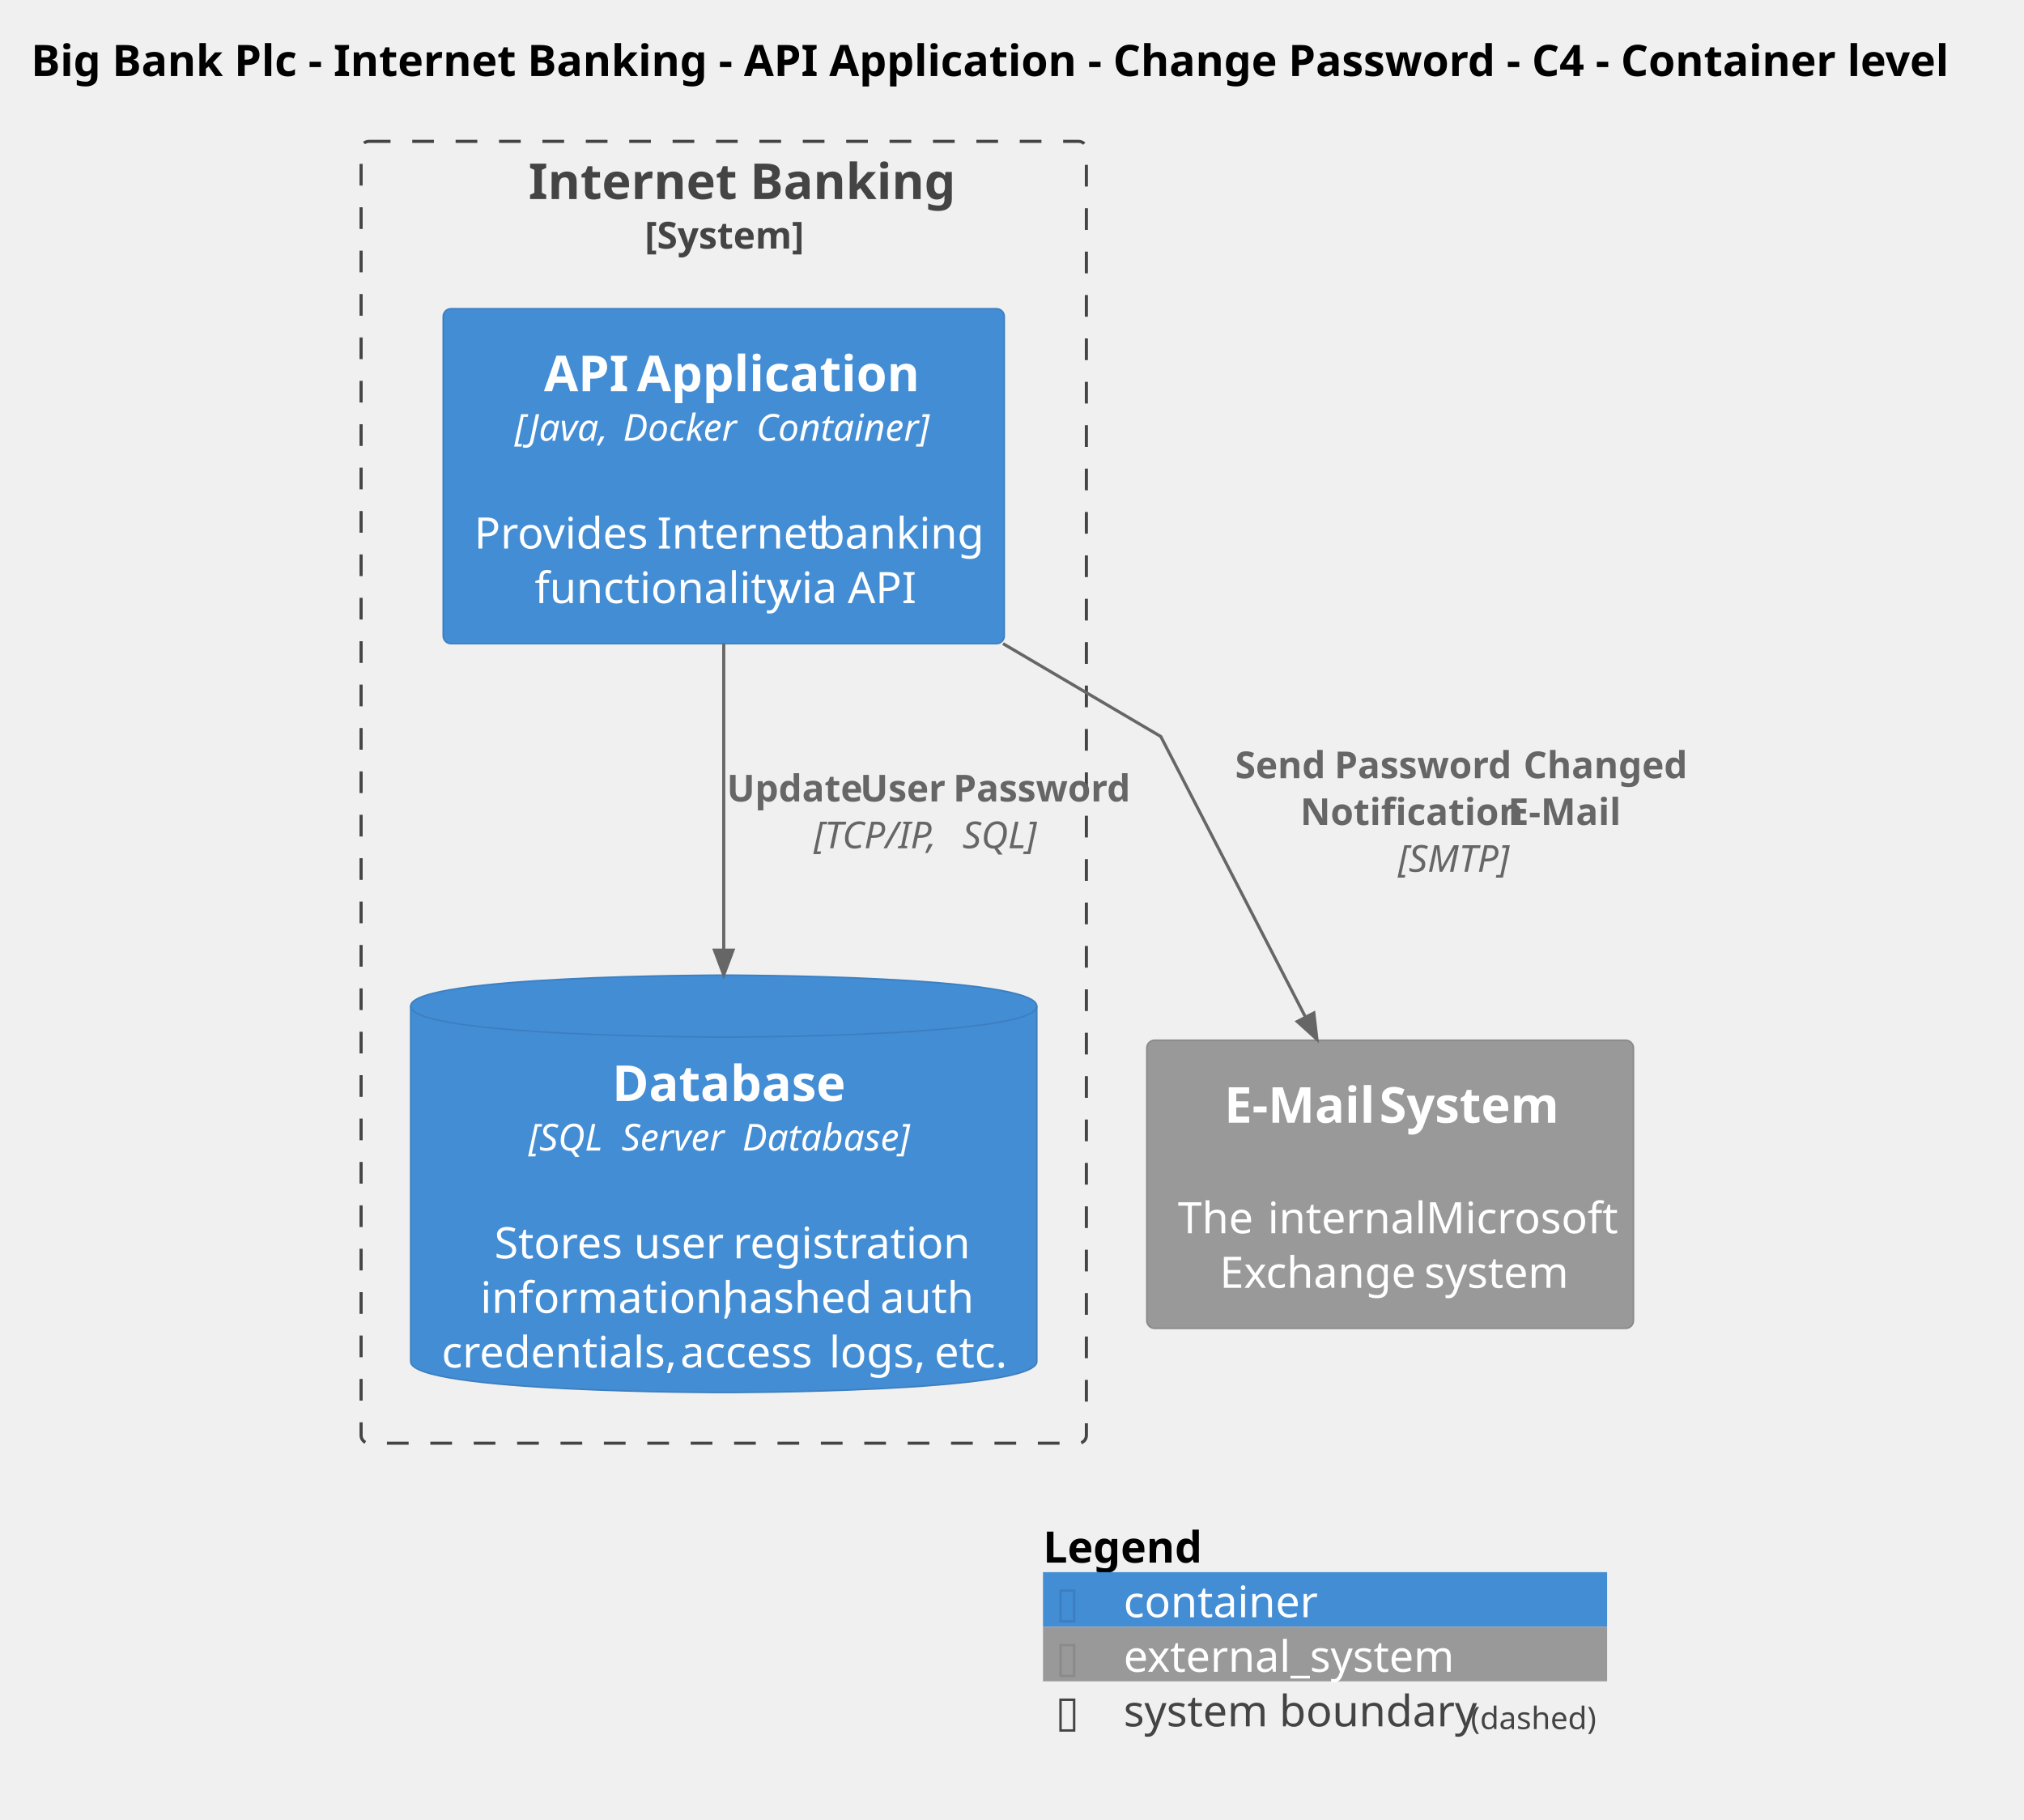
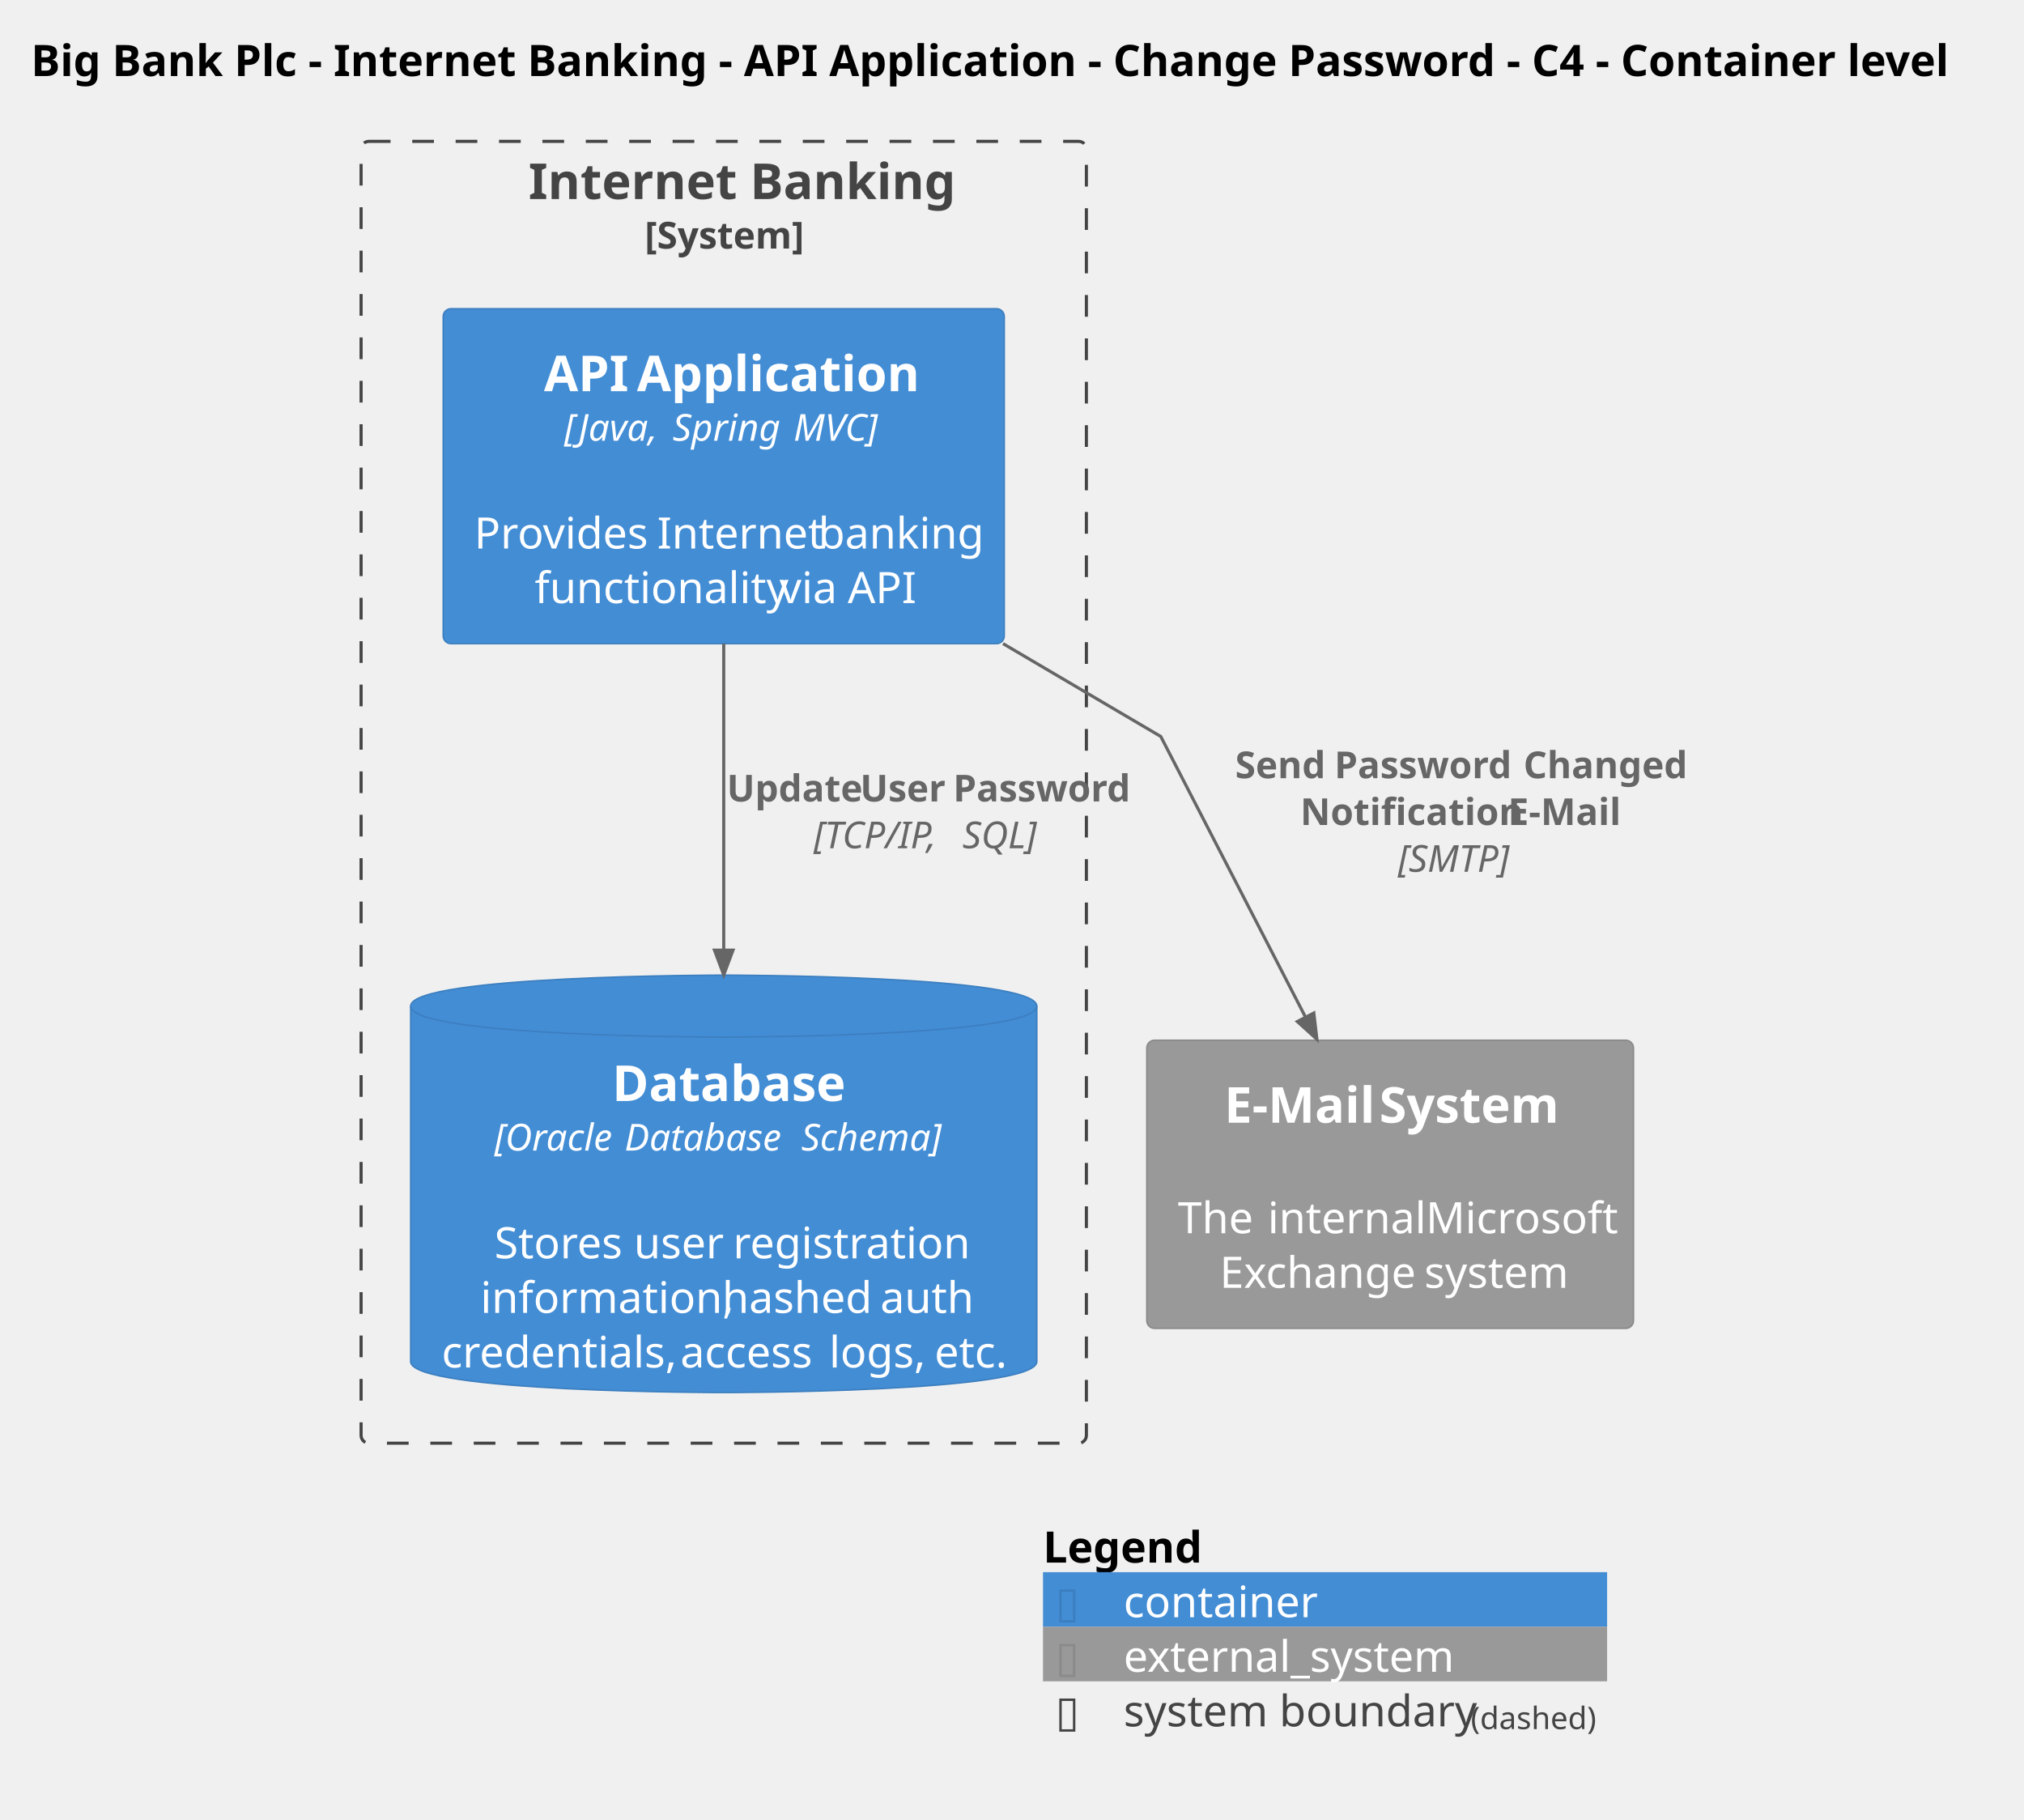
<svg xmlns="http://www.w3.org/2000/svg" contentStyleType="text/css" height="587px" preserveAspectRatio="none" style="width:653px;height:587px;background:#FFFFFF;" version="1.1" viewBox="0 0 653 587" width="653px" zoomAndPan="magnify">
  <defs />
  <g>
    <text fill="#000000" font-family="sans-serif" font-size="14" font-weight="bold" lengthAdjust="spacing" textLength="625" x="10" y="24.533">Big Bank Plc - Internet Banking - API Application - Change Password - C4 - Container level</text>
    <g id="cluster_BigBankPlc.SoftwareSystems.InternetBanking">
      <rect fill="none" height="420" rx="2.5" ry="2.5" style="stroke:#444444;stroke-width:1.0;stroke-dasharray:7.0,7.0;" width="234" x="116.5" y="45.609" />
      <text fill="#444444" font-family="sans-serif" font-size="16" font-weight="bold" lengthAdjust="spacing" textLength="126" x="170.5" y="64.219">Internet Banking</text>
      <text fill="#444444" font-family="sans-serif" font-size="12" font-weight="bold" lengthAdjust="spacing" textLength="51" x="208" y="80.191">[System]</text>
    </g>
    <g id="elem_BigBankPlc.SoftwareSystems.InternetBanking.Containers.APIApplication">
      <rect fill="#438DD5" height="108.047" rx="2.5" ry="2.5" style="stroke:#3C7FC0;stroke-width:0.5;" width="181" x="143" y="99.609" />
      <text fill="#FFFFFF" font-family="sans-serif" font-size="16" font-weight="bold" lengthAdjust="spacing" textLength="26" x="175.5" y="126.219">API</text>
      <text fill="#FFFFFF" font-family="sans-serif" font-size="16" font-weight="bold" lengthAdjust="spacing" textLength="4" x="201.5" y="126.219"> </text>
      <text fill="#FFFFFF" font-family="sans-serif" font-size="16" font-weight="bold" lengthAdjust="spacing" textLength="86" x="205.5" y="126.219">Application</text>
-       <text fill="#FFFFFF" font-family="sans-serif" font-size="12" font-style="italic" lengthAdjust="spacing" textLength="32" x="166" y="142.191">[Java,</text>
-       <text fill="#FFFFFF" font-family="sans-serif" font-size="12" font-style="italic" lengthAdjust="spacing" textLength="3" x="198" y="142.191"> </text>
-       <text fill="#FFFFFF" font-family="sans-serif" font-size="12" font-style="italic" lengthAdjust="spacing" textLength="40" x="201" y="142.191">Docker</text>
-       <text fill="#FFFFFF" font-family="sans-serif" font-size="12" font-style="italic" lengthAdjust="spacing" textLength="3" x="241" y="142.191"> </text>
-       <text fill="#FFFFFF" font-family="sans-serif" font-size="12" font-style="italic" lengthAdjust="spacing" textLength="57" x="244" y="142.191">Container]</text>
+       <text fill="#FFFFFF" font-family="sans-serif" font-size="12" font-style="italic" lengthAdjust="spacing" textLength="32" x="182" y="142.191">[Java,</text>
+       <text fill="#FFFFFF" font-family="sans-serif" font-size="12" font-style="italic" lengthAdjust="spacing" textLength="3" x="214" y="142.191"> </text>
+       <text fill="#FFFFFF" font-family="sans-serif" font-size="12" font-style="italic" lengthAdjust="spacing" textLength="36" x="217" y="142.191">Spring</text>
+       <text fill="#FFFFFF" font-family="sans-serif" font-size="12" font-style="italic" lengthAdjust="spacing" textLength="3" x="253" y="142.191"> </text>
+       <text fill="#FFFFFF" font-family="sans-serif" font-size="12" font-style="italic" lengthAdjust="spacing" textLength="29" x="256" y="142.191">MVC]</text>
      <text fill="#FFFFFF" font-family="sans-serif" font-size="14" lengthAdjust="spacing" textLength="4" x="231.5" y="159.361"> </text>
      <text fill="#FFFFFF" font-family="sans-serif" font-size="14" lengthAdjust="spacing" textLength="55" x="153" y="176.971">Provides</text>
      <text fill="#FFFFFF" font-family="sans-serif" font-size="14" lengthAdjust="spacing" textLength="4" x="208" y="176.971"> </text>
      <text fill="#FFFFFF" font-family="sans-serif" font-size="14" lengthAdjust="spacing" textLength="48" x="212" y="176.971">Internet</text>
      <text fill="#FFFFFF" font-family="sans-serif" font-size="14" lengthAdjust="spacing" textLength="4" x="260" y="176.971"> </text>
      <text fill="#FFFFFF" font-family="sans-serif" font-size="14" lengthAdjust="spacing" textLength="50" x="264" y="176.971">banking</text>
      <text fill="#FFFFFF" font-family="sans-serif" font-size="14" lengthAdjust="spacing" textLength="75" x="172.5" y="194.58">functionality</text>
      <text fill="#FFFFFF" font-family="sans-serif" font-size="14" lengthAdjust="spacing" textLength="4" x="247.5" y="194.58"> </text>
      <text fill="#FFFFFF" font-family="sans-serif" font-size="14" lengthAdjust="spacing" textLength="18" x="251.5" y="194.58">via</text>
      <text fill="#FFFFFF" font-family="sans-serif" font-size="14" lengthAdjust="spacing" textLength="4" x="269.5" y="194.58"> </text>
      <text fill="#FFFFFF" font-family="sans-serif" font-size="14" lengthAdjust="spacing" textLength="21" x="273.5" y="194.58">API</text>
    </g>
    <g id="elem_BigBankPlc.SoftwareSystems.InternetBanking.Containers.Database">
      <path d="M132.5,324.609 C132.5,314.609 233.5,314.609 233.5,314.609 C233.5,314.609 334.5,314.609 334.5,324.609 L334.5,439.266 C334.5,449.266 233.5,449.266 233.5,449.266 C233.5,449.266 132.5,449.266 132.5,439.266 L132.5,324.609 " fill="#438DD5" style="stroke:#3C7FC0;stroke-width:0.5;" />
      <path d="M132.5,324.609 C132.5,334.609 233.5,334.609 233.5,334.609 C233.5,334.609 334.5,334.609 334.5,324.609 " fill="none" style="stroke:#3C7FC0;stroke-width:0.5;" />
      <text fill="#FFFFFF" font-family="sans-serif" font-size="16" font-weight="bold" lengthAdjust="spacing" textLength="72" x="197.5" y="355.219">Database</text>
-       <text fill="#FFFFFF" font-family="sans-serif" font-size="12" font-style="italic" lengthAdjust="spacing" textLength="27" x="170.5" y="371.191">[SQL</text>
-       <text fill="#FFFFFF" font-family="sans-serif" font-size="12" font-style="italic" lengthAdjust="spacing" textLength="3" x="197.5" y="371.191"> </text>
-       <text fill="#FFFFFF" font-family="sans-serif" font-size="12" font-style="italic" lengthAdjust="spacing" textLength="36" x="200.5" y="371.191">Server</text>
-       <text fill="#FFFFFF" font-family="sans-serif" font-size="12" font-style="italic" lengthAdjust="spacing" textLength="3" x="236.5" y="371.191"> </text>
-       <text fill="#FFFFFF" font-family="sans-serif" font-size="12" font-style="italic" lengthAdjust="spacing" textLength="57" x="239.5" y="371.191">Database]</text>
+       <text fill="#FFFFFF" font-family="sans-serif" font-size="12" font-style="italic" lengthAdjust="spacing" textLength="39" x="159.5" y="371.191">[Oracle</text>
+       <text fill="#FFFFFF" font-family="sans-serif" font-size="12" font-style="italic" lengthAdjust="spacing" textLength="3" x="198.5" y="371.191"> </text>
+       <text fill="#FFFFFF" font-family="sans-serif" font-size="12" font-style="italic" lengthAdjust="spacing" textLength="54" x="201.5" y="371.191">Database</text>
+       <text fill="#FFFFFF" font-family="sans-serif" font-size="12" font-style="italic" lengthAdjust="spacing" textLength="3" x="255.5" y="371.191"> </text>
+       <text fill="#FFFFFF" font-family="sans-serif" font-size="12" font-style="italic" lengthAdjust="spacing" textLength="49" x="258.5" y="371.191">Schema]</text>
      <text fill="#FFFFFF" font-family="sans-serif" font-size="14" lengthAdjust="spacing" textLength="4" x="231.5" y="388.361"> </text>
      <text fill="#FFFFFF" font-family="sans-serif" font-size="14" lengthAdjust="spacing" textLength="41" x="159.5" y="405.971">Stores</text>
      <text fill="#FFFFFF" font-family="sans-serif" font-size="14" lengthAdjust="spacing" textLength="4" x="200.5" y="405.971"> </text>
      <text fill="#FFFFFF" font-family="sans-serif" font-size="14" lengthAdjust="spacing" textLength="28" x="204.5" y="405.971">user</text>
      <text fill="#FFFFFF" font-family="sans-serif" font-size="14" lengthAdjust="spacing" textLength="4" x="232.5" y="405.971"> </text>
      <text fill="#FFFFFF" font-family="sans-serif" font-size="14" lengthAdjust="spacing" textLength="71" x="236.5" y="405.971">registration</text>
      <text fill="#FFFFFF" font-family="sans-serif" font-size="14" lengthAdjust="spacing" textLength="74" x="155" y="423.58">information,</text>
      <text fill="#FFFFFF" font-family="sans-serif" font-size="14" lengthAdjust="spacing" textLength="4" x="229" y="423.58"> </text>
      <text fill="#FFFFFF" font-family="sans-serif" font-size="14" lengthAdjust="spacing" textLength="47" x="233" y="423.58">hashed</text>
      <text fill="#FFFFFF" font-family="sans-serif" font-size="14" lengthAdjust="spacing" textLength="4" x="280" y="423.58"> </text>
      <text fill="#FFFFFF" font-family="sans-serif" font-size="14" lengthAdjust="spacing" textLength="28" x="284" y="423.58">auth</text>
      <text fill="#FFFFFF" font-family="sans-serif" font-size="14" lengthAdjust="spacing" textLength="73" x="142.5" y="441.19">credentials,</text>
      <text fill="#FFFFFF" font-family="sans-serif" font-size="14" lengthAdjust="spacing" textLength="4" x="215.5" y="441.19"> </text>
      <text fill="#FFFFFF" font-family="sans-serif" font-size="14" lengthAdjust="spacing" textLength="44" x="219.5" y="441.19">access</text>
      <text fill="#FFFFFF" font-family="sans-serif" font-size="14" lengthAdjust="spacing" textLength="4" x="263.5" y="441.19"> </text>
      <text fill="#FFFFFF" font-family="sans-serif" font-size="14" lengthAdjust="spacing" textLength="30" x="267.5" y="441.19">logs,</text>
      <text fill="#FFFFFF" font-family="sans-serif" font-size="14" lengthAdjust="spacing" textLength="4" x="297.5" y="441.19"> </text>
      <text fill="#FFFFFF" font-family="sans-serif" font-size="14" lengthAdjust="spacing" textLength="23" x="301.5" y="441.19">etc.</text>
    </g>
    <g id="elem_BigBankPlc.SoftwareSystems.EMailSystem">
      <rect fill="#999999" height="92.953" rx="2.5" ry="2.5" style="stroke:#8A8A8A;stroke-width:0.5;" width="157" x="370" y="335.609" />
      <text fill="#FFFFFF" font-family="sans-serif" font-size="16" font-weight="bold" lengthAdjust="spacing" textLength="46" x="395" y="362.219">E-Mail</text>
      <text fill="#FFFFFF" font-family="sans-serif" font-size="16" font-weight="bold" lengthAdjust="spacing" textLength="4" x="441" y="362.219"> </text>
      <text fill="#FFFFFF" font-family="sans-serif" font-size="16" font-weight="bold" lengthAdjust="spacing" textLength="57" x="445" y="362.219">System</text>
      <text fill="#FFFFFF" font-family="sans-serif" font-size="14" lengthAdjust="spacing" textLength="4" x="446.5" y="380.268"> </text>
      <text fill="#FFFFFF" font-family="sans-serif" font-size="14" lengthAdjust="spacing" textLength="25" x="380" y="397.877">The</text>
      <text fill="#FFFFFF" font-family="sans-serif" font-size="14" lengthAdjust="spacing" textLength="4" x="405" y="397.877"> </text>
      <text fill="#FFFFFF" font-family="sans-serif" font-size="14" lengthAdjust="spacing" textLength="47" x="409" y="397.877">internal</text>
      <text fill="#FFFFFF" font-family="sans-serif" font-size="14" lengthAdjust="spacing" textLength="4" x="456" y="397.877"> </text>
      <text fill="#FFFFFF" font-family="sans-serif" font-size="14" lengthAdjust="spacing" textLength="57" x="460" y="397.877">Microsoft</text>
      <text fill="#FFFFFF" font-family="sans-serif" font-size="14" lengthAdjust="spacing" textLength="62" x="393.5" y="415.486">Exchange</text>
      <text fill="#FFFFFF" font-family="sans-serif" font-size="14" lengthAdjust="spacing" textLength="4" x="455.5" y="415.486"> </text>
      <text fill="#FFFFFF" font-family="sans-serif" font-size="14" lengthAdjust="spacing" textLength="44" x="459.5" y="415.486">system</text>
    </g>
    <g id="link_BigBankPlc.SoftwareSystems.InternetBanking.Containers.APIApplication_BigBankPlc.SoftwareSystems.InternetBanking.Containers.Database">
      <path d="M233.5,207.709 C233.5,239.619 233.5,272.489 233.5,306.539 " fill="none" id="BigBankPlc.SoftwareSystems.InternetBanking.Containers.APIApplication-to-BigBankPlc.SoftwareSystems.InternetBanking.Containers.Database" style="stroke:#666666;stroke-width:1.0;" />
      <polygon fill="#666666" points="233.5,314.539,236.5,306.539,230.5,306.539,233.5,314.539" style="stroke:#666666;stroke-width:1.0;" />
      <text fill="#666666" font-family="sans-serif" font-size="12" font-weight="bold" lengthAdjust="spacing" textLength="40" x="234.5" y="258.566">Update</text>
      <text fill="#666666" font-family="sans-serif" font-size="12" font-weight="bold" lengthAdjust="spacing" textLength="3" x="274.5" y="258.566"> </text>
      <text fill="#666666" font-family="sans-serif" font-size="12" font-weight="bold" lengthAdjust="spacing" textLength="27" x="277.5" y="258.566">User</text>
      <text fill="#666666" font-family="sans-serif" font-size="12" font-weight="bold" lengthAdjust="spacing" textLength="3" x="304.5" y="258.566"> </text>
      <text fill="#666666" font-family="sans-serif" font-size="12" font-weight="bold" lengthAdjust="spacing" textLength="58" x="307.5" y="258.566">Password</text>
      <text fill="#666666" font-family="sans-serif" font-size="12" font-style="italic" lengthAdjust="spacing" textLength="45" x="262.5" y="273.66">[TCP/IP,</text>
      <text fill="#666666" font-family="sans-serif" font-size="12" font-style="italic" lengthAdjust="spacing" textLength="3" x="307.5" y="273.66"> </text>
      <text fill="#666666" font-family="sans-serif" font-size="12" font-style="italic" lengthAdjust="spacing" textLength="27" x="310.5" y="273.66">SQL]</text>
    </g>
    <g id="link_BigBankPlc.SoftwareSystems.InternetBanking.Containers.APIApplication_BigBankPlc.SoftwareSystems.EMailSystem">
      <path d="M323.6,207.649 C351.23,223.909 374.5,237.609 374.5,237.609 C374.5,237.609 399.565,286.199 421.214,328.199 " fill="none" id="BigBankPlc.SoftwareSystems.InternetBanking.Containers.APIApplication-to-BigBankPlc.SoftwareSystems.EMailSystem" style="stroke:#666666;stroke-width:1.0;" />
      <polygon fill="#666666" points="424.88,335.309,423.881,326.824,418.548,329.573,424.88,335.309" style="stroke:#666666;stroke-width:1.0;" />
      <text fill="#666666" font-family="sans-serif" font-size="12" font-weight="bold" lengthAdjust="spacing" textLength="29" x="398.5" y="251.066">Send</text>
      <text fill="#666666" font-family="sans-serif" font-size="12" font-weight="bold" lengthAdjust="spacing" textLength="3" x="427.5" y="251.066"> </text>
      <text fill="#666666" font-family="sans-serif" font-size="12" font-weight="bold" lengthAdjust="spacing" textLength="58" x="430.5" y="251.066">Password</text>
      <text fill="#666666" font-family="sans-serif" font-size="12" font-weight="bold" lengthAdjust="spacing" textLength="3" x="488.5" y="251.066"> </text>
      <text fill="#666666" font-family="sans-serif" font-size="12" font-weight="bold" lengthAdjust="spacing" textLength="50" x="491.5" y="251.066">Changed</text>
      <text fill="#666666" font-family="sans-serif" font-size="12" font-weight="bold" lengthAdjust="spacing" textLength="64" x="419.5" y="266.16">Notification</text>
      <text fill="#666666" font-family="sans-serif" font-size="12" font-weight="bold" lengthAdjust="spacing" textLength="3" x="483.5" y="266.16"> </text>
      <text fill="#666666" font-family="sans-serif" font-size="12" font-weight="bold" lengthAdjust="spacing" textLength="34" x="486.5" y="266.16">E-Mail</text>
      <text fill="#666666" font-family="sans-serif" font-size="12" font-style="italic" lengthAdjust="spacing" textLength="38" x="451" y="281.254">[SMTP]</text>
    </g>
    <rect fill="none" height="17.609" style="stroke:none;stroke-width:1.0;" width="182" x="336.5" y="489.609" />
    <text fill="#000000" font-family="sans-serif" font-size="14" font-weight="bold" lengthAdjust="spacing" textLength="53" x="336.5" y="504.143">Legend</text>
    <text fill="#FFFFFF" font-family="sans-serif" font-size="14" lengthAdjust="spacing" textLength="4" x="389.5" y="504.143"> </text>
    <rect fill="#438DD5" height="17.609" style="stroke:none;stroke-width:1.0;" width="182" x="336.5" y="507.219" />
    <text fill="#3C7FC0" font-family="sans-serif" font-size="14" lengthAdjust="spacing" textLength="14" x="340.5" y="521.752">▯</text>
    <text fill="#FFFFFF" font-family="sans-serif" font-size="14" lengthAdjust="spacing" textLength="4" x="354.5" y="521.752"> </text>
    <text fill="#FFFFFF" font-family="sans-serif" font-size="14" lengthAdjust="spacing" textLength="59" x="362.5" y="521.752">container</text>
    <text fill="#FFFFFF" font-family="sans-serif" font-size="14" lengthAdjust="spacing" textLength="4" x="425.5" y="521.752"> </text>
    <rect fill="#999999" height="17.609" style="stroke:none;stroke-width:1.0;" width="182" x="336.5" y="524.828" />
    <text fill="#8A8A8A" font-family="sans-serif" font-size="14" lengthAdjust="spacing" textLength="14" x="340.5" y="539.361">▯</text>
    <text fill="#FFFFFF" font-family="sans-serif" font-size="14" lengthAdjust="spacing" textLength="4" x="354.5" y="539.361"> </text>
    <text fill="#FFFFFF" font-family="sans-serif" font-size="14" lengthAdjust="spacing" textLength="102" x="362.5" y="539.361">external_system</text>
    <text fill="#FFFFFF" font-family="sans-serif" font-size="14" lengthAdjust="spacing" textLength="4" x="468.5" y="539.361"> </text>
    <rect fill="none" height="17.609" style="stroke:none;stroke-width:1.0;" width="182" x="336.5" y="542.438" />
    <text fill="#444444" font-family="sans-serif" font-size="14" lengthAdjust="spacing" textLength="14" x="340.5" y="556.971">▯</text>
    <text fill="#FFFFFF" font-family="sans-serif" font-size="14" lengthAdjust="spacing" textLength="4" x="354.5" y="556.971"> </text>
    <text fill="#444444" font-family="sans-serif" font-size="14" lengthAdjust="spacing" textLength="108" x="362.5" y="556.971">system boundary</text>
    <text fill="#444444" font-family="sans-serif" font-size="10" lengthAdjust="spacing" textLength="40" x="474.5" y="557.85">(dashed)</text>
    <text fill="#FFFFFF" font-family="sans-serif" font-size="14" lengthAdjust="spacing" textLength="4" x="514.5" y="556.971"> </text>
    <line style="stroke:none;stroke-width:1.0;" x1="336.5" x2="518.5" y1="489.609" y2="489.609" />
    <line style="stroke:none;stroke-width:1.0;" x1="336.5" x2="518.5" y1="507.219" y2="507.219" />
    <line style="stroke:none;stroke-width:1.0;" x1="336.5" x2="518.5" y1="524.828" y2="524.828" />
    <line style="stroke:none;stroke-width:1.0;" x1="336.5" x2="518.5" y1="542.438" y2="542.438" />
    <line style="stroke:none;stroke-width:1.0;" x1="336.5" x2="518.5" y1="560.047" y2="560.047" />
    <line style="stroke:none;stroke-width:1.0;" x1="336.5" x2="336.5" y1="489.609" y2="560.047" />
    <line style="stroke:none;stroke-width:1.0;" x1="518.5" x2="518.5" y1="489.609" y2="560.047" />
  </g>
</svg>
